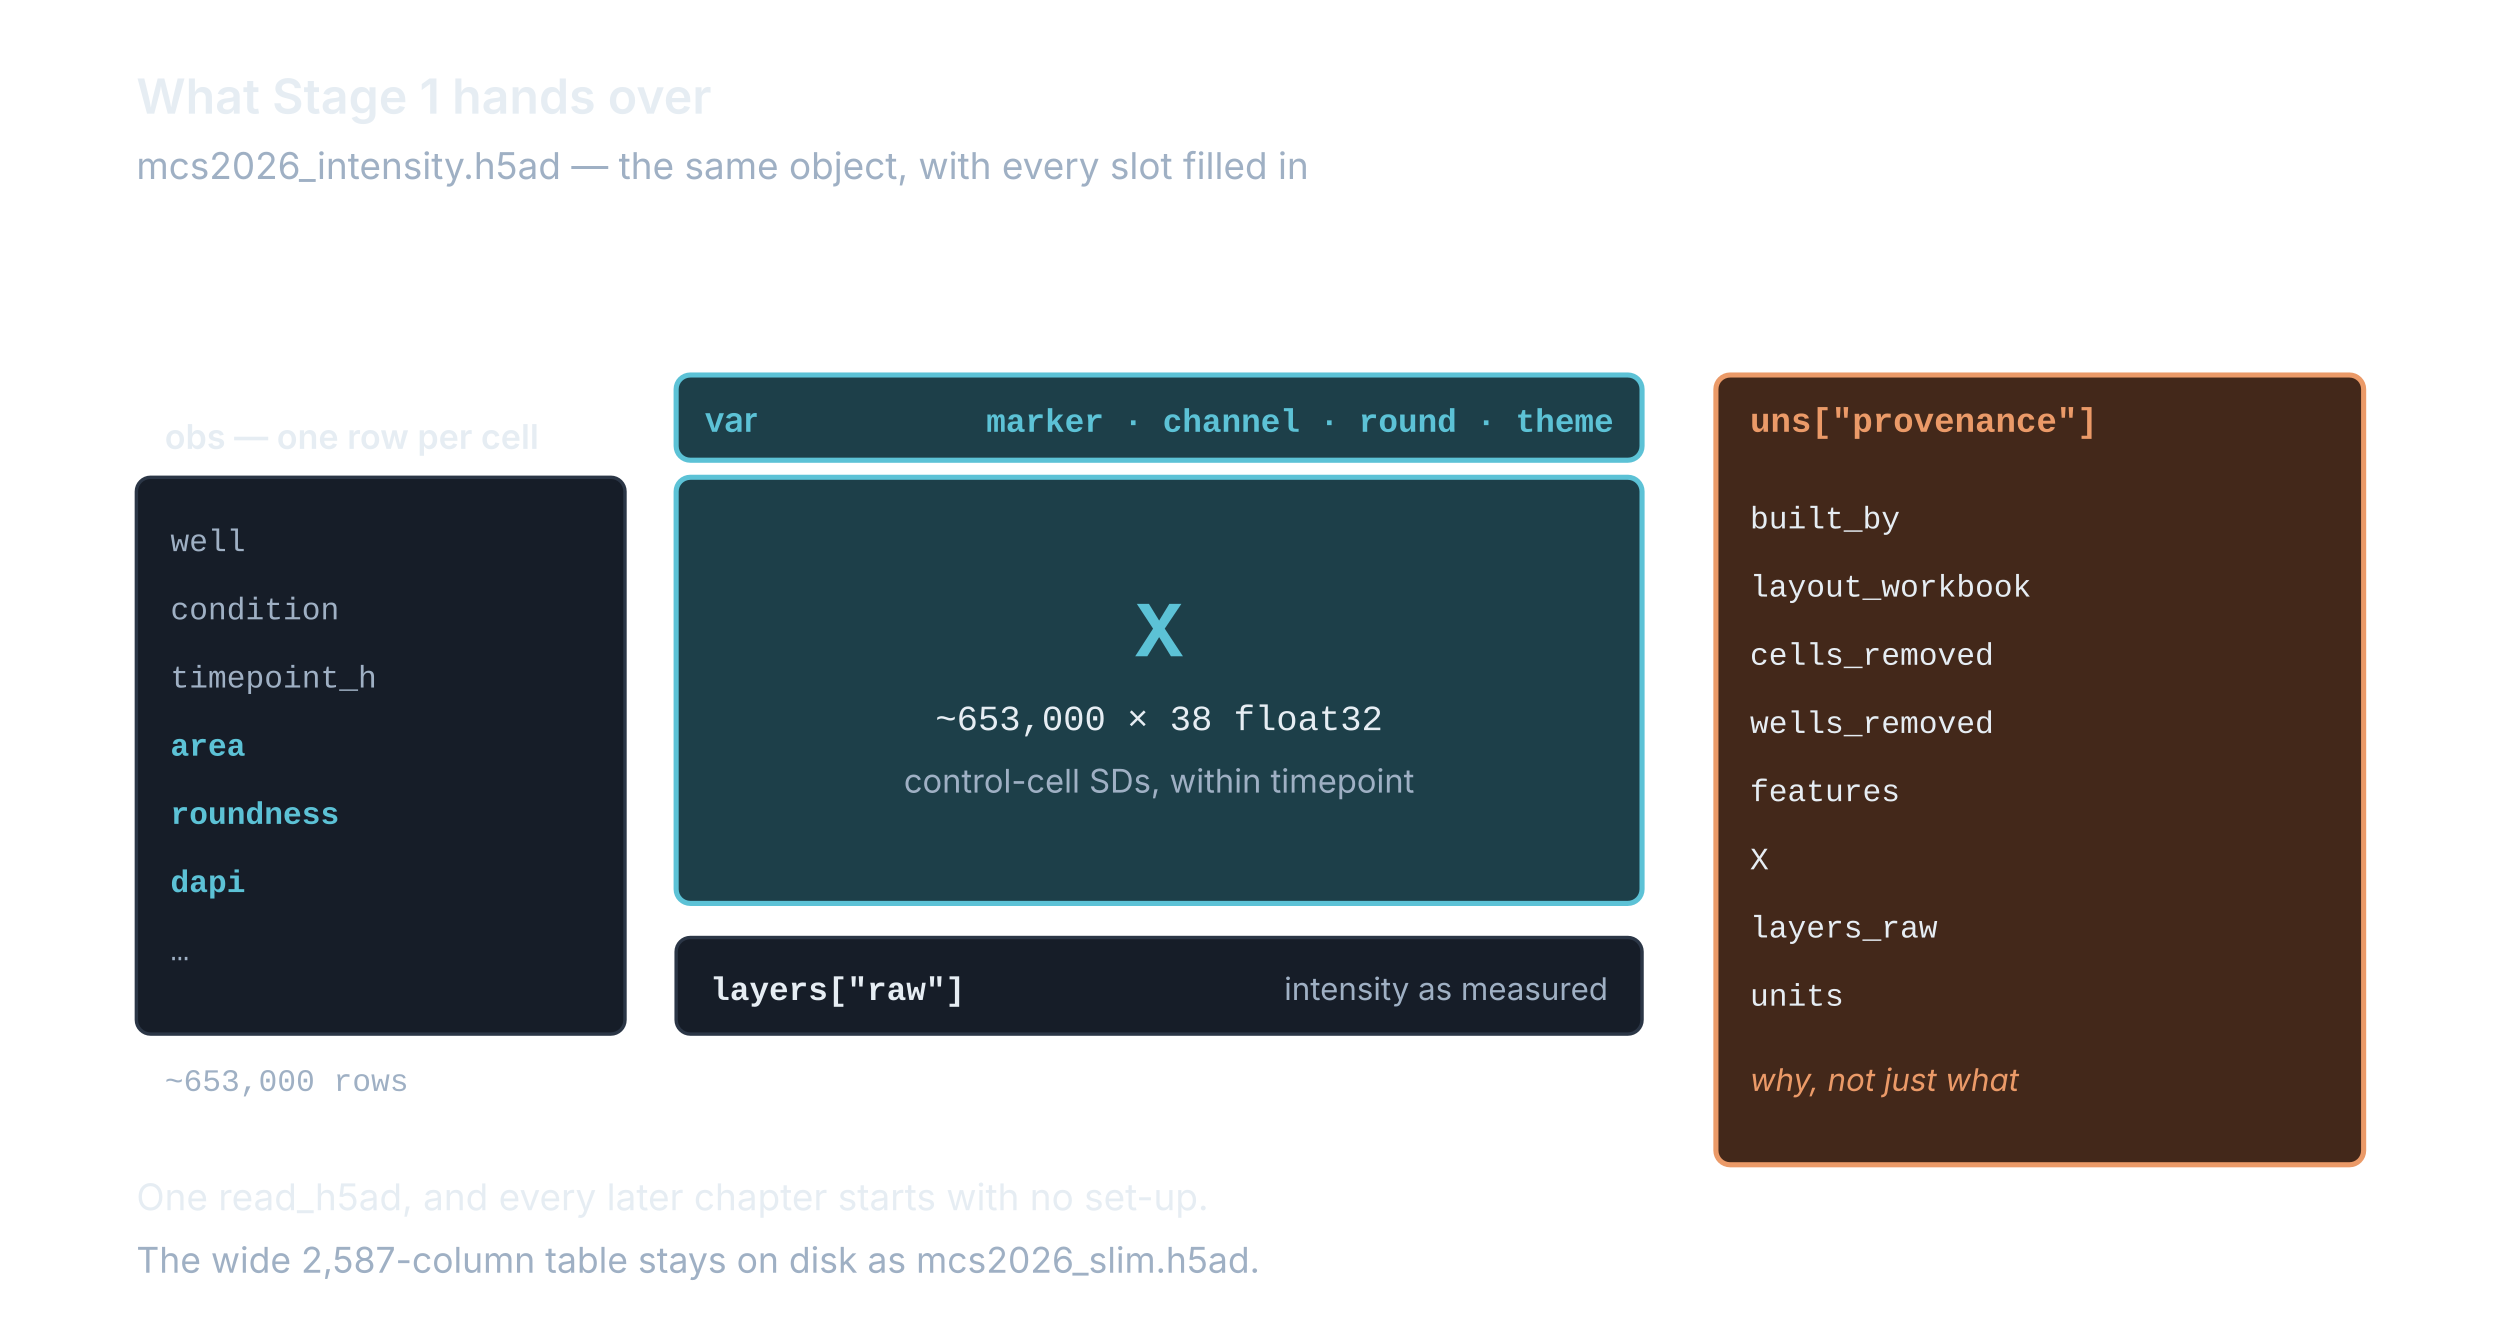
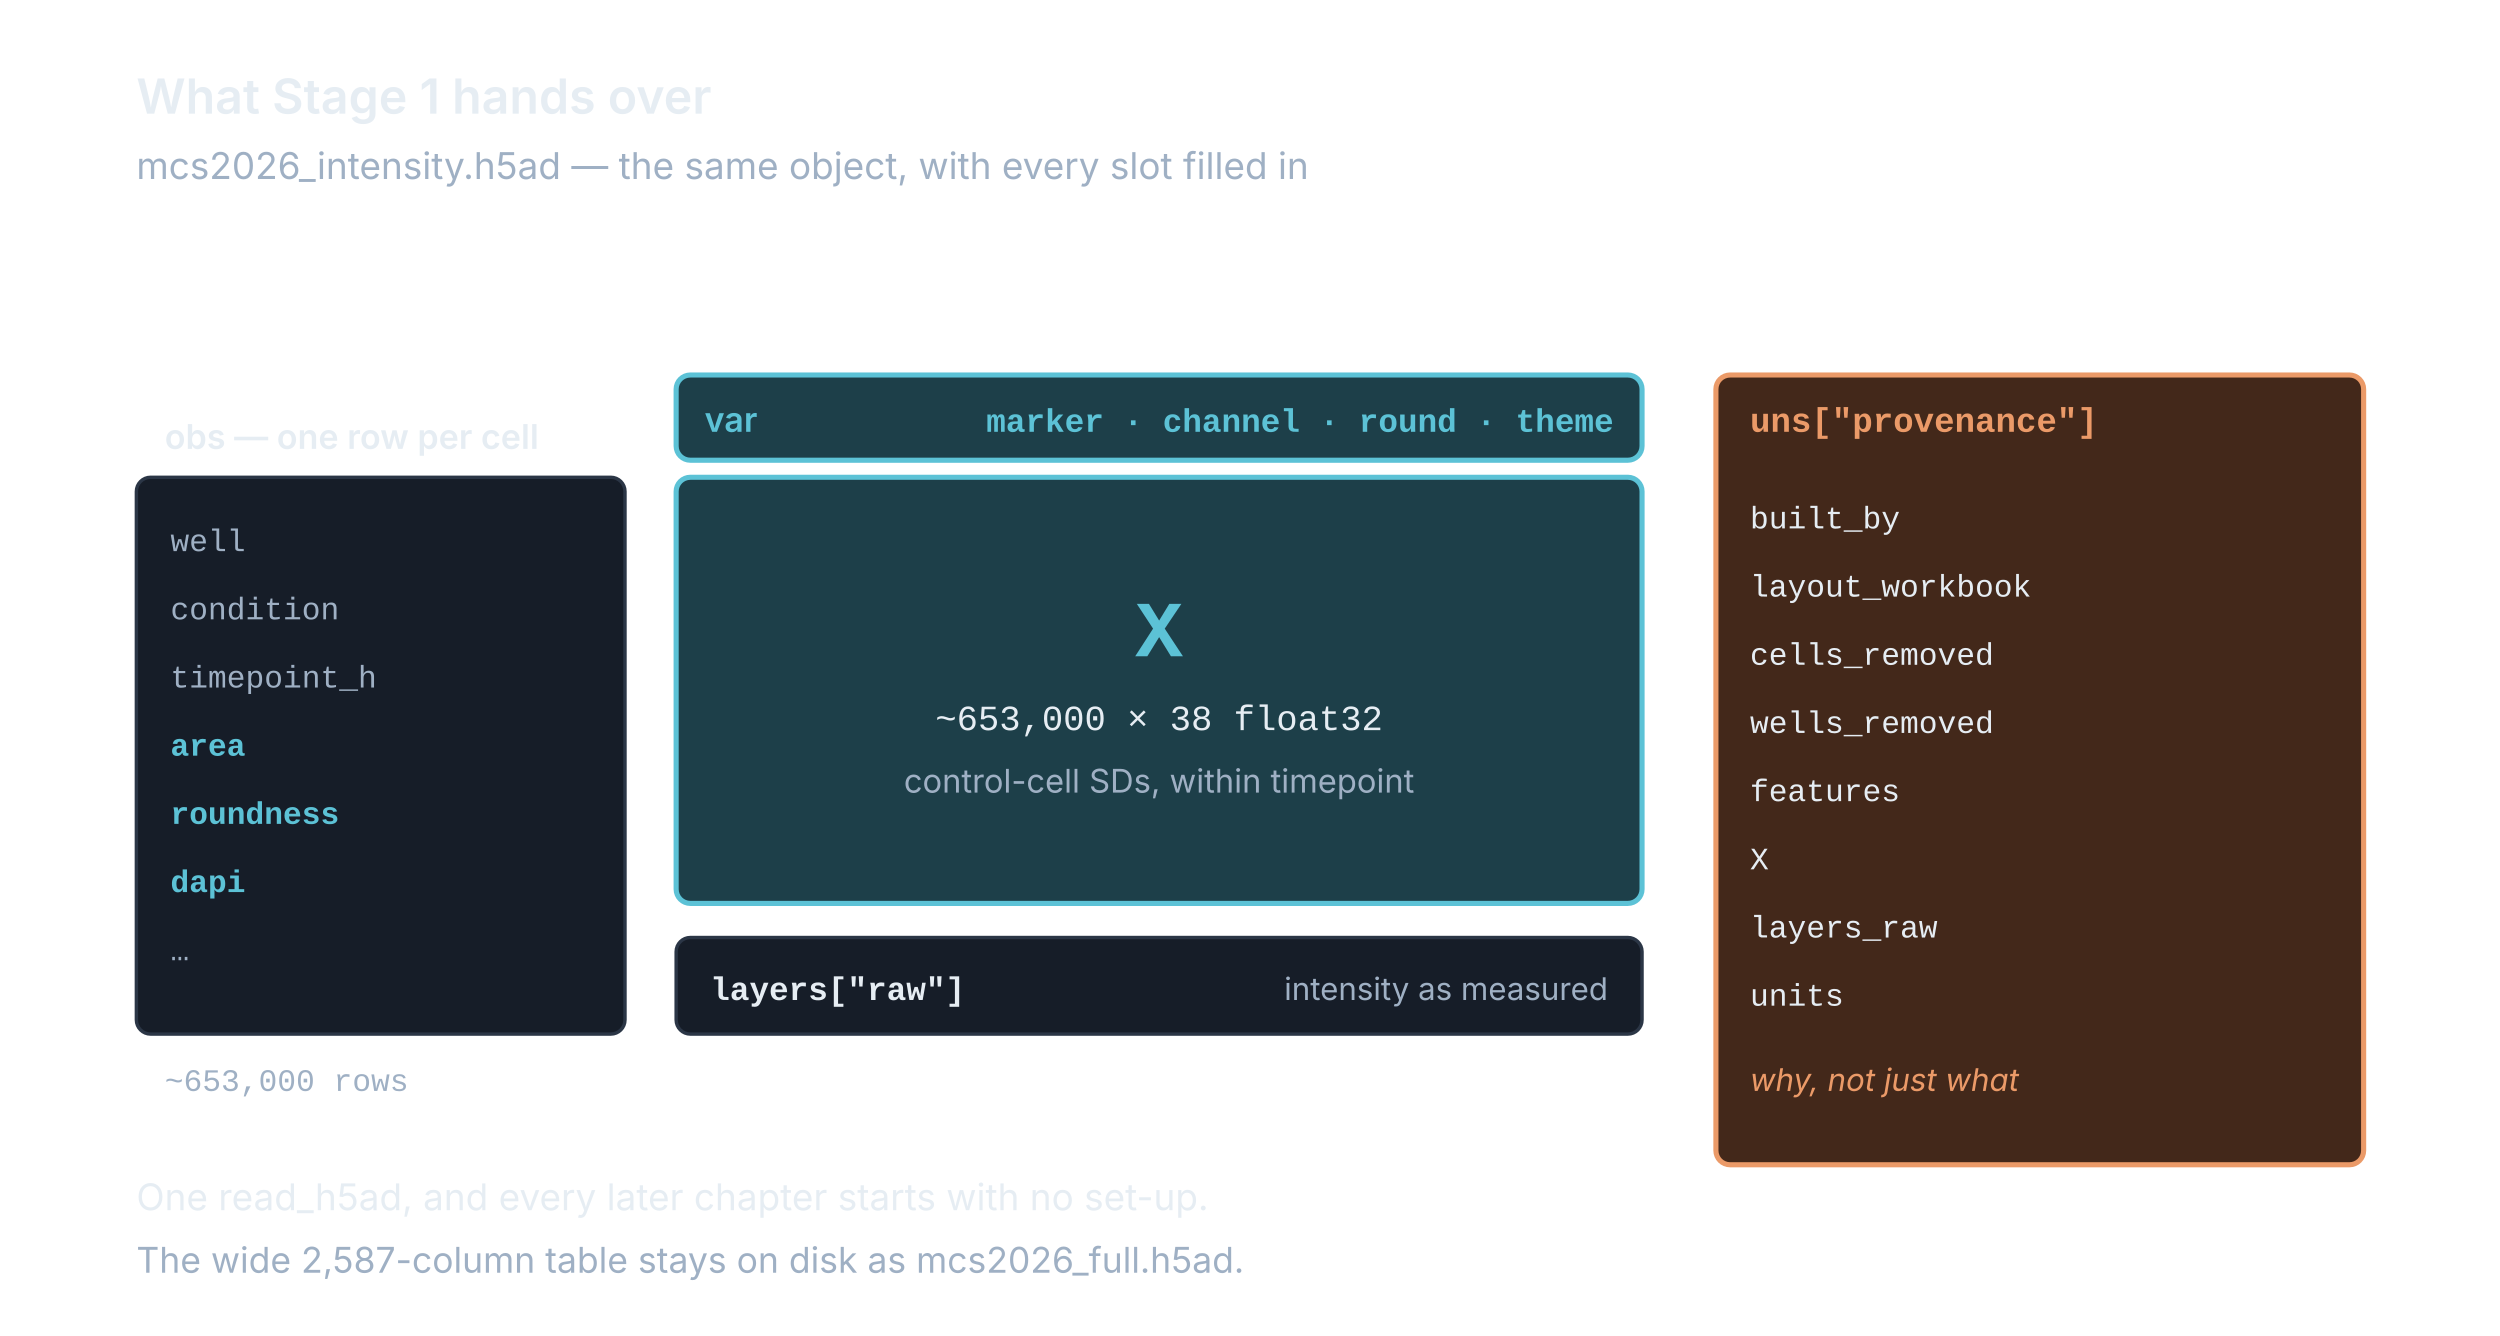
<svg xmlns="http://www.w3.org/2000/svg" viewBox="0 0 880 470" width="880" height="470" role="img">
  <defs>
    <marker id="arrow" viewBox="0 0 10 10" refX="9" refY="5" markerWidth="7" markerHeight="7" orient="auto-start-reverse">
      <path d="M 0 0 L 10 5 L 0 10 z" fill="#9fb0c4" />
    </marker>
  </defs>
  <text x="48" y="40" font-family="Inter, -apple-system, BlinkMacSystemFont, 'Segoe UI', Helvetica, Arial, sans-serif" font-size="17" font-weight="600" fill="#e6edf3" text-anchor="start">What Stage 1 hands over</text>
  <text x="48" y="63" font-family="Inter, -apple-system, BlinkMacSystemFont, 'Segoe UI', Helvetica, Arial, sans-serif" font-size="13" font-weight="400" fill="#9fb0c4" text-anchor="start">mcs2026_intensity.h5ad — the same object, with every slot filled in</text>
  <rect x="48" y="168" width="172" height="196" rx="5" fill="#161d28" stroke="#2b3646" stroke-width="1.2" />
  <text x="58" y="158" font-family="Inter, -apple-system, BlinkMacSystemFont, 'Segoe UI', Helvetica, Arial, sans-serif" font-size="12" font-weight="600" fill="#e6edf3" text-anchor="start">obs — one row per cell</text>
  <text x="60" y="194" font-family="SFMono-Regular, Menlo, Consolas, 'Liberation Mono', monospace" font-size="11" font-weight="400" fill="#9fb0c4" text-anchor="start">well</text>
  <text x="60" y="218" font-family="SFMono-Regular, Menlo, Consolas, 'Liberation Mono', monospace" font-size="11" font-weight="400" fill="#9fb0c4" text-anchor="start">condition</text>
  <text x="60" y="242" font-family="SFMono-Regular, Menlo, Consolas, 'Liberation Mono', monospace" font-size="11" font-weight="400" fill="#9fb0c4" text-anchor="start">timepoint_h</text>
  <text x="60" y="266" font-family="SFMono-Regular, Menlo, Consolas, 'Liberation Mono', monospace" font-size="11" font-weight="700" fill="#5cc2d6" text-anchor="start">area</text>
  <text x="60" y="290" font-family="SFMono-Regular, Menlo, Consolas, 'Liberation Mono', monospace" font-size="11" font-weight="700" fill="#5cc2d6" text-anchor="start">roundness</text>
  <text x="60" y="314" font-family="SFMono-Regular, Menlo, Consolas, 'Liberation Mono', monospace" font-size="11" font-weight="700" fill="#5cc2d6" text-anchor="start">dapi</text>
  <text x="60" y="338" font-family="SFMono-Regular, Menlo, Consolas, 'Liberation Mono', monospace" font-size="11" font-weight="400" fill="#9fb0c4" text-anchor="start">…</text>
  <text x="58" y="384" font-family="SFMono-Regular, Menlo, Consolas, 'Liberation Mono', monospace" font-size="11" font-weight="400" fill="#9fb0c4" text-anchor="start">~653,000 rows</text>
  <rect x="238" y="132" width="340" height="30" rx="5" fill="#1d3f49" stroke="#5cc2d6" stroke-width="1.8" />
  <text x="248" y="152" font-family="Inter, -apple-system, BlinkMacSystemFont, 'Segoe UI', Helvetica, Arial, sans-serif" font-size="12" font-weight="600" fill="#5cc2d6" text-anchor="start">var</text>
  <text x="568" y="152" font-family="SFMono-Regular, Menlo, Consolas, 'Liberation Mono', monospace" font-size="11.5" font-weight="600" fill="#5cc2d6" text-anchor="end">marker · channel · round · theme</text>
  <rect x="238" y="168" width="340" height="150" rx="5" fill="#1d3f49" stroke="#5cc2d6" stroke-width="1.8" />
  <text x="408.0" y="231.0" font-family="SFMono-Regular, Menlo, Consolas, 'Liberation Mono', monospace" font-size="28" font-weight="700" fill="#5cc2d6" text-anchor="middle">X</text>
  <text x="408.0" y="257.0" font-family="SFMono-Regular, Menlo, Consolas, 'Liberation Mono', monospace" font-size="12.5" font-weight="400" fill="#e6edf3" text-anchor="middle">~653,000 × 38   float32</text>
  <text x="408.0" y="279.0" font-family="Inter, -apple-system, BlinkMacSystemFont, 'Segoe UI', Helvetica, Arial, sans-serif" font-size="11.5" font-weight="400" fill="#9fb0c4" text-anchor="middle">control-cell SDs, within timepoint</text>
  <rect x="238" y="330" width="340" height="34" rx="5" fill="#161d28" stroke="#2b3646" stroke-width="1.2" />
  <text x="250" y="352" font-family="SFMono-Regular, Menlo, Consolas, 'Liberation Mono', monospace" font-size="11.5" font-weight="600" fill="#e6edf3" text-anchor="start">layers["raw"]</text>
  <text x="566" y="352" font-family="Inter, -apple-system, BlinkMacSystemFont, 'Segoe UI', Helvetica, Arial, sans-serif" font-size="11" font-weight="400" fill="#9fb0c4" text-anchor="end">intensity as measured</text>
  <rect x="604" y="132" width="228" height="278" rx="5" fill="#43281a" stroke="#eb9a68" stroke-width="1.8" />
  <text x="616" y="152" font-family="SFMono-Regular, Menlo, Consolas, 'Liberation Mono', monospace" font-size="12" font-weight="600" fill="#eb9a68" text-anchor="start">uns["provenance"]</text>
  <text x="616" y="186" font-family="SFMono-Regular, Menlo, Consolas, 'Liberation Mono', monospace" font-size="11" font-weight="400" fill="#e6edf3" text-anchor="start">built_by</text>
  <text x="616" y="210" font-family="SFMono-Regular, Menlo, Consolas, 'Liberation Mono', monospace" font-size="11" font-weight="400" fill="#e6edf3" text-anchor="start">layout_workbook</text>
  <text x="616" y="234" font-family="SFMono-Regular, Menlo, Consolas, 'Liberation Mono', monospace" font-size="11" font-weight="400" fill="#e6edf3" text-anchor="start">cells_removed</text>
  <text x="616" y="258" font-family="SFMono-Regular, Menlo, Consolas, 'Liberation Mono', monospace" font-size="11" font-weight="400" fill="#e6edf3" text-anchor="start">wells_removed</text>
  <text x="616" y="282" font-family="SFMono-Regular, Menlo, Consolas, 'Liberation Mono', monospace" font-size="11" font-weight="400" fill="#e6edf3" text-anchor="start">features</text>
  <text x="616" y="306" font-family="SFMono-Regular, Menlo, Consolas, 'Liberation Mono', monospace" font-size="11" font-weight="400" fill="#e6edf3" text-anchor="start">X</text>
  <text x="616" y="330" font-family="SFMono-Regular, Menlo, Consolas, 'Liberation Mono', monospace" font-size="11" font-weight="400" fill="#e6edf3" text-anchor="start">layers_raw</text>
  <text x="616" y="354" font-family="SFMono-Regular, Menlo, Consolas, 'Liberation Mono', monospace" font-size="11" font-weight="400" fill="#e6edf3" text-anchor="start">units</text>
  <text x="616" y="384" font-family="Inter, -apple-system, BlinkMacSystemFont, 'Segoe UI', Helvetica, Arial, sans-serif" font-size="11" font-weight="400" fill="#eb9a68" text-anchor="start" font-style="italic">why, not just what</text>
  <text x="48" y="426" font-family="Inter, -apple-system, BlinkMacSystemFont, 'Segoe UI', Helvetica, Arial, sans-serif" font-size="13" font-weight="400" fill="#e6edf3" text-anchor="start">One read_h5ad, and every later chapter starts with no set-up.</text>
-   <text x="48" y="448" font-family="Inter, -apple-system, BlinkMacSystemFont, 'Segoe UI', Helvetica, Arial, sans-serif" font-size="12.5" font-weight="400" fill="#9fb0c4" text-anchor="start">The wide 2,587-column table stays on disk as mcs2026_slim.h5ad.</text>
+   <text x="48" y="448" font-family="Inter, -apple-system, BlinkMacSystemFont, 'Segoe UI', Helvetica, Arial, sans-serif" font-size="12.5" font-weight="400" fill="#9fb0c4" text-anchor="start">The wide 2,587-column table stays on disk as mcs2026_full.h5ad.</text>
</svg>
